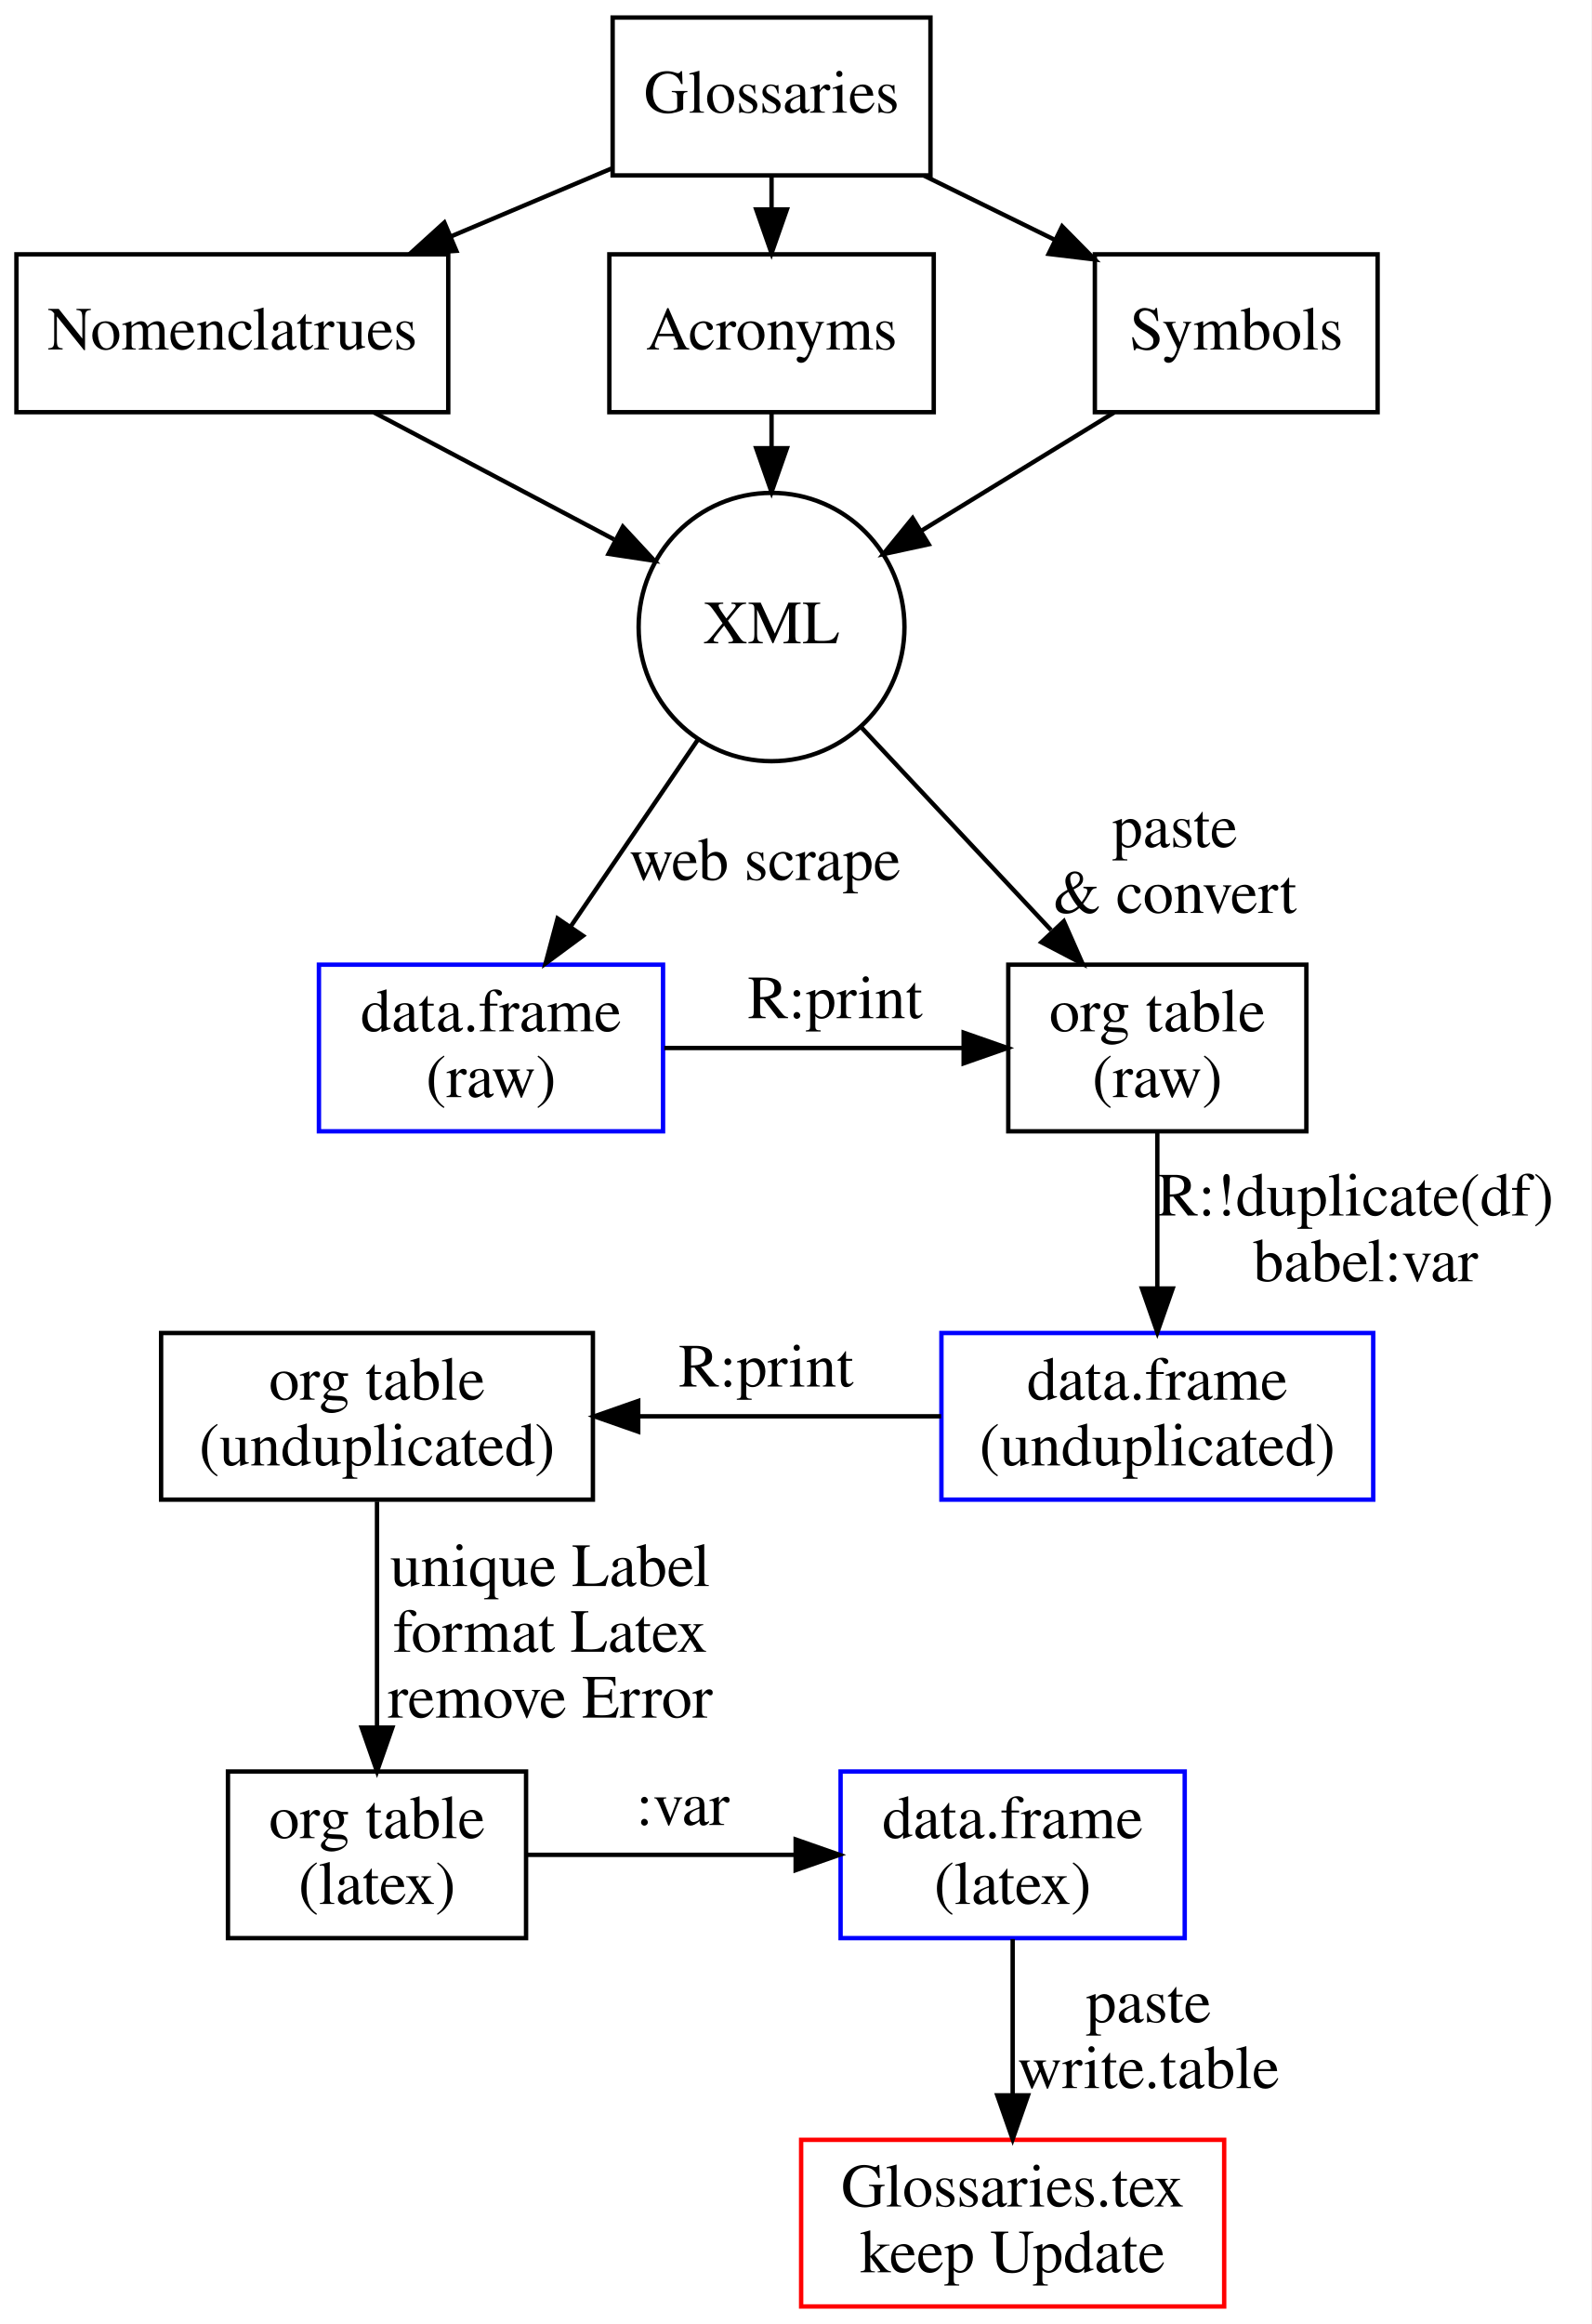
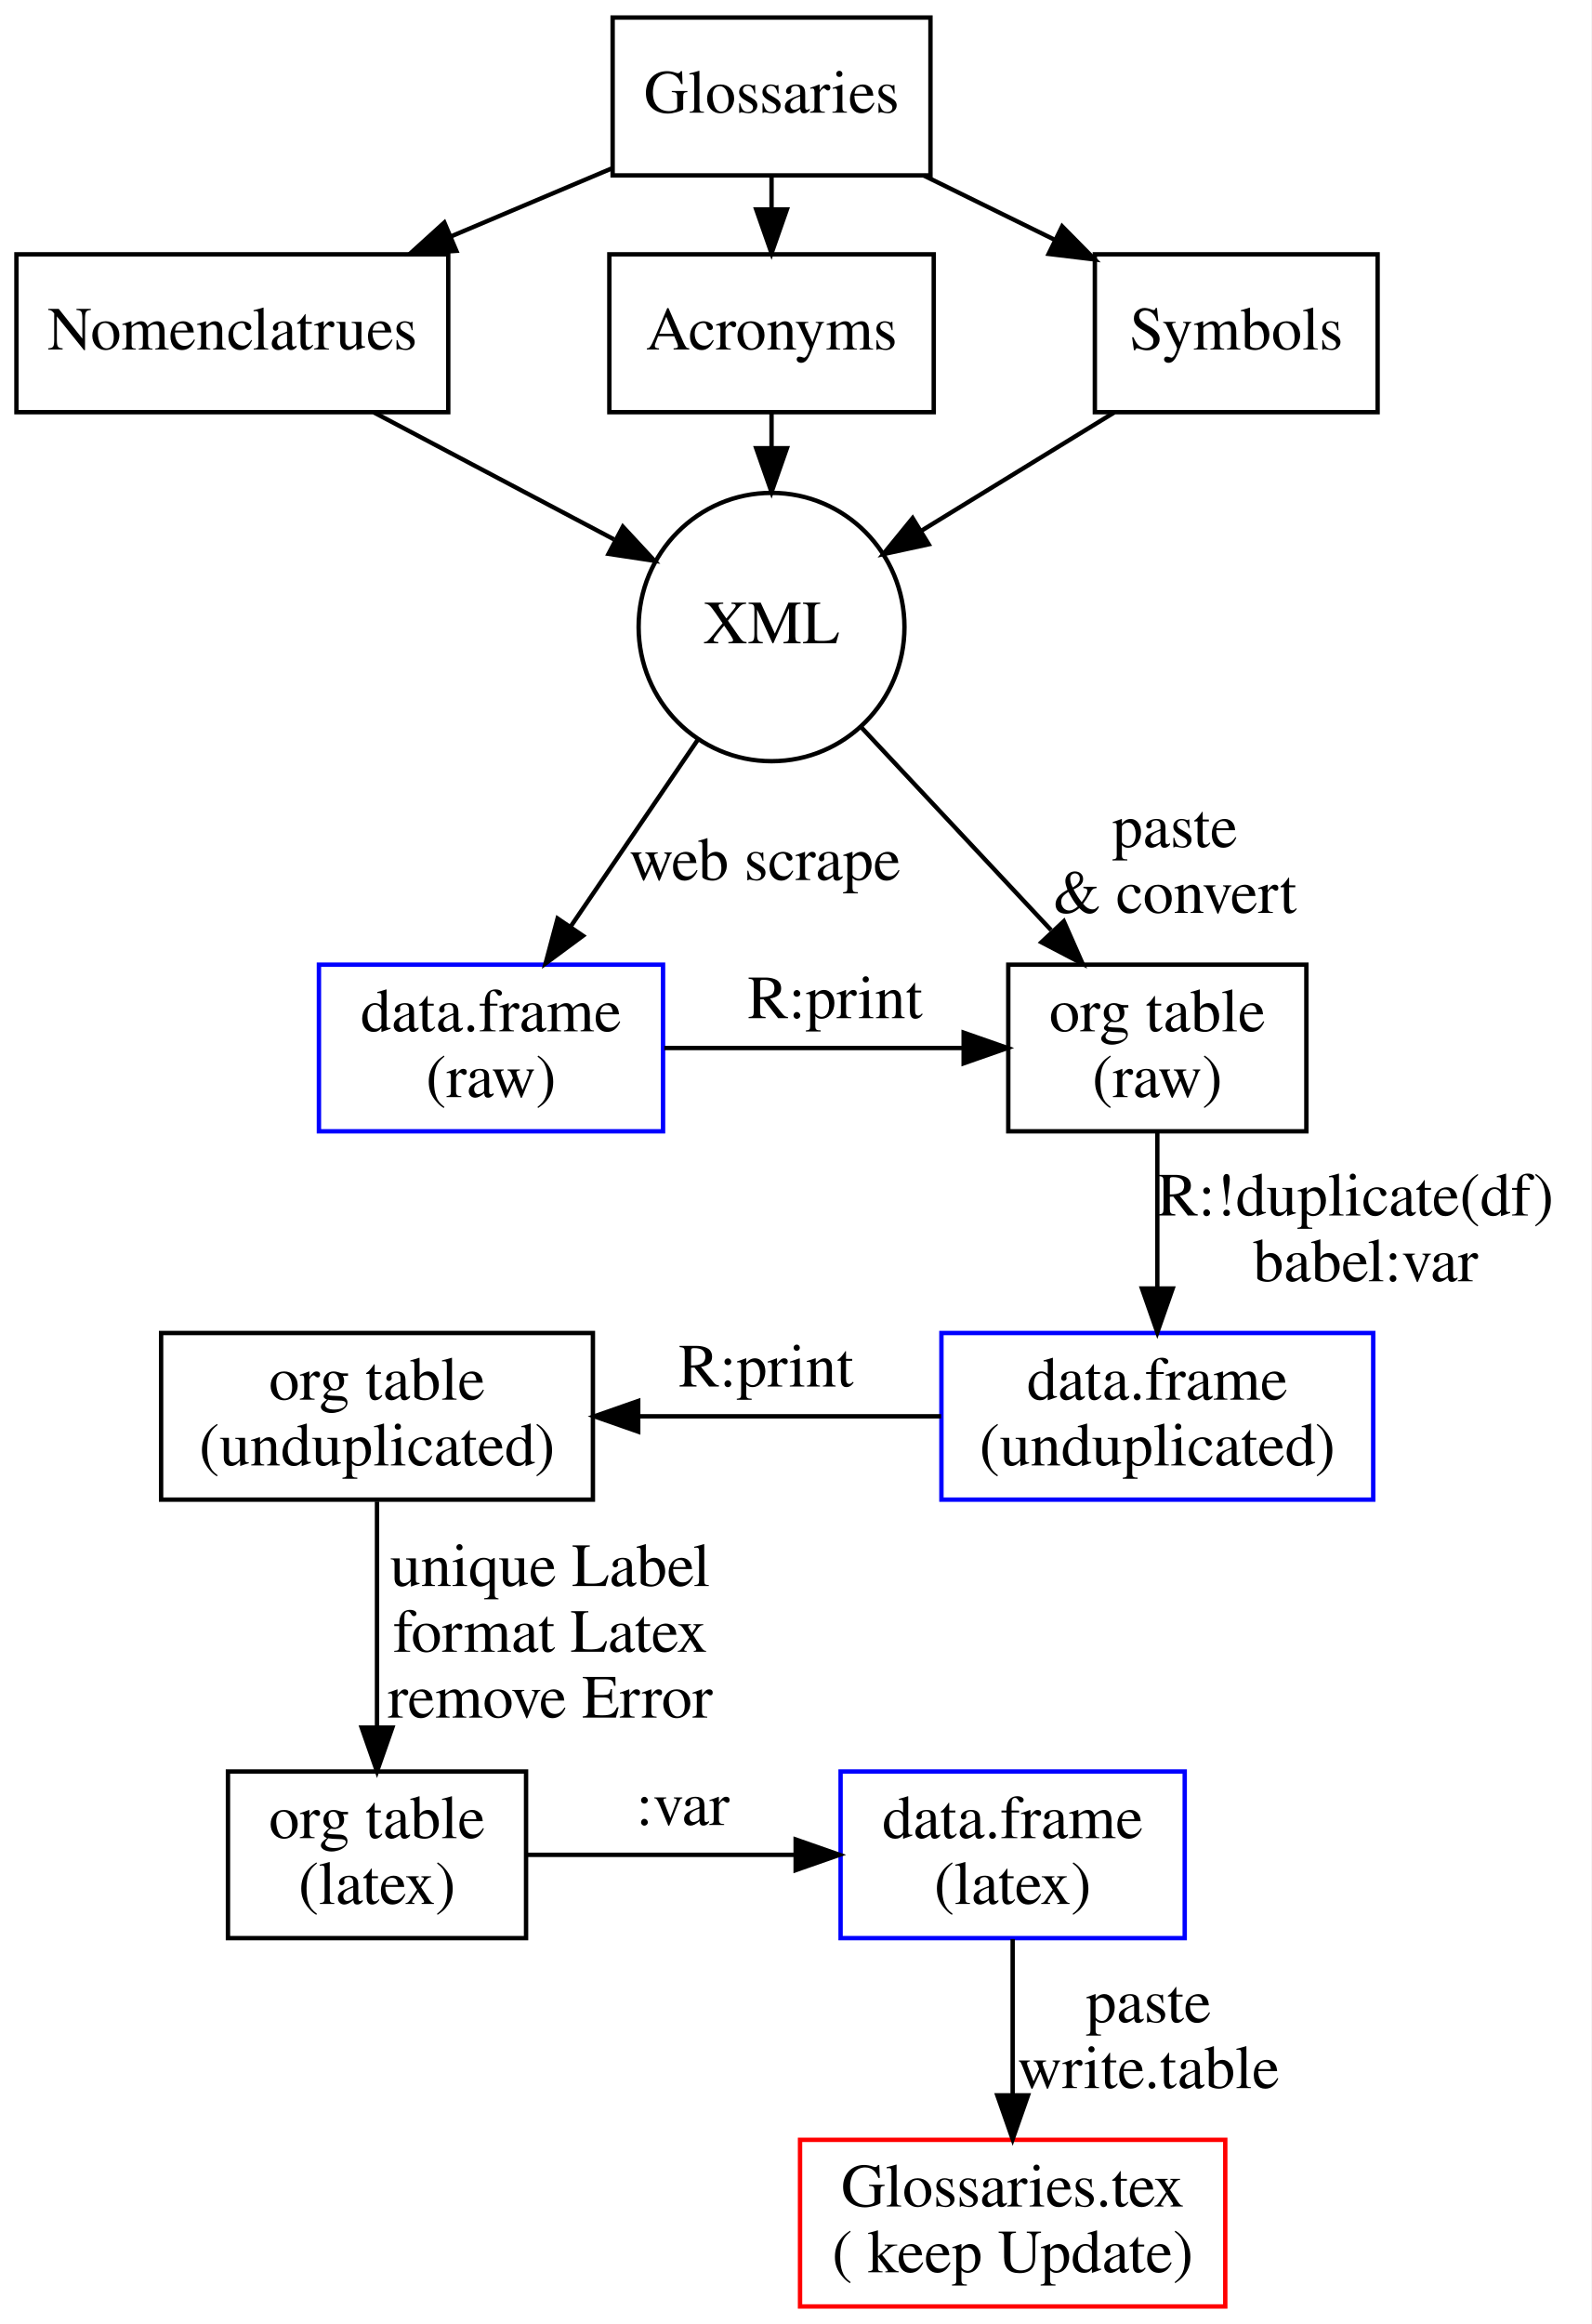
<svg xmlns="http://www.w3.org/2000/svg" width="363pt" height="530pt" viewBox="0.00 0.00 363.00 530.00">
  <g id="graph0" class="graph" transform="scale(1 1) rotate(0) translate(4 526)">
    <polygon fill="white" stroke="none" points="-4,4 -4,-526 359,-526 359,4 -4,4" />
    <g id="node1" class="node">
      <polygon fill="none" stroke="black" points="208.25,-522 135.75,-522 135.75,-486 208.25,-486 208.25,-522" />
      <text text-anchor="middle" x="172" y="-500.3" font-family="Times,serif" font-size="14.00">Glossaries</text>
    </g>
    <g id="node2" class="node">
      <polygon fill="none" stroke="black" points="98.25,-468 -0.25,-468 -0.25,-432 98.25,-432 98.25,-468" />
      <text text-anchor="middle" x="49" y="-446.3" font-family="Times,serif" font-size="14.00">Nomenclatrues</text>
    </g>
    <g id="edge1" class="edge">
      <path fill="none" stroke="black" d="M135.429,-487.539C123.917,-482.672 111.003,-477.212 98.737,-472.027" />
      <polygon fill="black" stroke="black" points="100.091,-468.799 89.517,-468.129 97.365,-475.247 100.091,-468.799" />
    </g>
    <g id="node3" class="node">
      <polygon fill="none" stroke="black" points="209,-468 135,-468 135,-432 209,-432 209,-468" />
      <text text-anchor="middle" x="172" y="-446.3" font-family="Times,serif" font-size="14.00">Acronyms</text>
    </g>
    <g id="edge2" class="edge">
      <path fill="none" stroke="black" d="M172,-485.973C172,-483.574 172,-481.059 172,-478.524" />
      <polygon fill="black" stroke="black" points="175.5,-478.243 172,-468.243 168.5,-478.243 175.5,-478.243" />
    </g>
    <g id="node4" class="node">
      <polygon fill="none" stroke="black" points="310.25,-468 245.75,-468 245.75,-432 310.25,-432 310.25,-468" />
      <text text-anchor="middle" x="278" y="-446.3" font-family="Times,serif" font-size="14.00">Symbols</text>
    </g>
    <g id="edge3" class="edge">
      <path fill="none" stroke="black" d="M206.708,-485.973C216.226,-481.304 226.64,-476.196 236.497,-471.36" />
      <polygon fill="black" stroke="black" points="238.292,-474.378 245.729,-466.831 235.209,-468.093 238.292,-474.378" />
    </g>
    <g id="node5" class="node">
      <ellipse fill="none" stroke="black" cx="172" cy="-383" rx="30.321" ry="30.595" />
      <text text-anchor="middle" x="172" y="-379.3" font-family="Times,serif" font-size="14.00">XML</text>
    </g>
    <g id="edge4" class="edge">
      <path fill="none" stroke="black" d="M81.317,-431.922C98.132,-423.036 118.737,-412.147 136.055,-402.996" />
      <polygon fill="black" stroke="black" points="138.086,-405.881 145.292,-398.114 134.815,-399.692 138.086,-405.881" />
    </g>
    <g id="edge5" class="edge">
      <path fill="none" stroke="black" d="M172,-431.922C172,-429.4 172,-426.716 172,-423.956" />
      <polygon fill="black" stroke="black" points="175.5,-423.783 172,-413.783 168.5,-423.783 175.5,-423.783" />
    </g>
    <g id="edge6" class="edge">
      <path fill="none" stroke="black" d="M250.15,-431.922C236.638,-423.636 220.287,-413.61 206.041,-404.874" />
      <polygon fill="black" stroke="black" points="207.841,-401.872 197.487,-399.629 204.182,-407.84 207.841,-401.872" />
    </g>
    <g id="node6" class="node">
      <polygon fill="none" stroke="blue" points="147.25,-306 68.75,-306 68.75,-268 147.25,-268 147.25,-306" />
      <text text-anchor="middle" x="108" y="-290.8" font-family="Times,serif" font-size="14.00">data.frame </text>
      <text text-anchor="middle" x="108" y="-275.8" font-family="Times,serif" font-size="14.00"> (raw)</text>
    </g>
    <g id="edge7" class="edge">
      <path fill="none" stroke="black" d="M155.185,-357.303C146.253,-344.184 135.266,-328.047 126.142,-314.647" />
      <polygon fill="black" stroke="black" points="128.977,-312.591 120.456,-306.295 123.191,-316.531 128.977,-312.591" />
      <text text-anchor="middle" x="170.5" y="-325.3" font-family="Times,serif" font-size="14.00"> web scrape</text>
    </g>
    <g id="node9" class="node">
      <polygon fill="none" stroke="black" points="294,-306 226,-306 226,-268 294,-268 294,-306" />
      <text text-anchor="middle" x="260" y="-290.8" font-family="Times,serif" font-size="14.00">org table </text>
      <text text-anchor="middle" x="260" y="-275.8" font-family="Times,serif" font-size="14.00"> (raw) </text>
    </g>
    <g id="edge8" class="edge">
      <path fill="none" stroke="black" d="M192.41,-360.198C205.348,-346.378 222.149,-328.432 235.763,-313.889" />
      <polygon fill="black" stroke="black" points="238.675,-315.9 242.954,-306.208 233.565,-311.116 238.675,-315.9" />
      <text text-anchor="middle" x="264" y="-332.8" font-family="Times,serif" font-size="14.00"> paste </text>
      <text text-anchor="middle" x="264" y="-317.8" font-family="Times,serif" font-size="14.00">&amp; convert</text>
    </g>
    <g id="edge9" class="edge">
      <path fill="none" stroke="black" d="M147.539,-287C168.403,-287 194.071,-287 215.615,-287" />
      <polygon fill="black" stroke="black" points="215.82,-290.5 225.82,-287 215.82,-283.5 215.82,-290.5" />
      <text text-anchor="middle" x="186.5" y="-293.8" font-family="Times,serif" font-size="14.00"> R:print</text>
    </g>
    <g id="node7" class="node">
      <polygon fill="none" stroke="blue" points="309.25,-222 210.75,-222 210.75,-184 309.25,-184 309.25,-222" />
      <text text-anchor="middle" x="260" y="-206.8" font-family="Times,serif" font-size="14.00">data.frame </text>
      <text text-anchor="middle" x="260" y="-191.8" font-family="Times,serif" font-size="14.00"> (unduplicated)</text>
    </g>
    <g id="node8" class="node">
      <polygon fill="none" stroke="blue" points="266.25,-122 187.75,-122 187.75,-84 266.25,-84 266.25,-122" />
      <text text-anchor="middle" x="227" y="-106.8" font-family="Times,serif" font-size="14.00">data.frame </text>
      <text text-anchor="middle" x="227" y="-91.8" font-family="Times,serif" font-size="14.00"> (latex)</text>
    </g>
    <g id="node12" class="node">
-       <polygon fill="none" stroke="red" points="275.25,-38 178.75,-38 178.75,-0 275.25,-0 275.25,-38" />
+       <polygon fill="none" stroke="red" points="275.5,-38 178.5,-38 178.5,-0 275.5,-0 275.5,-38" />
      <text text-anchor="middle" x="227" y="-22.8" font-family="Times,serif" font-size="14.00">Glossaries.tex </text>
-       <text text-anchor="middle" x="227" y="-7.8" font-family="Times,serif" font-size="14.00"> keep Update</text>
+       <text text-anchor="middle" x="227" y="-7.8" font-family="Times,serif" font-size="14.00">( keep Update)</text>
    </g>
    <g id="edge14" class="edge">
      <path fill="none" stroke="black" d="M227,-83.802C227,-73.398 227,-60.121 227,-48.377" />
      <polygon fill="black" stroke="black" points="230.5,-48.148 227,-38.148 223.5,-48.148 230.5,-48.148" />
      <text text-anchor="middle" x="258" y="-64.8" font-family="Times,serif" font-size="14.00"> paste</text>
      <text text-anchor="middle" x="258" y="-49.8" font-family="Times,serif" font-size="14.00"> write.table</text>
    </g>
    <g id="edge10" class="edge">
      <path fill="none" stroke="black" d="M260,-267.802C260,-257.398 260,-244.122 260,-232.377" />
      <polygon fill="black" stroke="black" points="263.5,-232.148 260,-222.148 256.5,-232.148 263.5,-232.148" />
      <text text-anchor="start" x="260" y="-248.8" font-family="Times,serif" font-size="14.00"> R:!duplicate(df) </text>
      <text text-anchor="middle" x="307.5" y="-233.8" font-family="Times,serif" font-size="14.00"> babel:var</text>
    </g>
    <g id="node10" class="node">
      <polygon fill="none" stroke="black" points="131.25,-222 32.75,-222 32.75,-184 131.25,-184 131.25,-222" />
      <text text-anchor="middle" x="82" y="-206.8" font-family="Times,serif" font-size="14.00">org table </text>
      <text text-anchor="middle" x="82" y="-191.8" font-family="Times,serif" font-size="14.00"> (unduplicated)</text>
    </g>
    <g id="edge11" class="edge">
      <path fill="none" stroke="black" d="M141.664,-203C164.086,-203 189.305,-203 210.683,-203" />
      <polygon fill="black" stroke="black" points="141.583,-199.5 131.583,-203 141.583,-206.5 141.583,-199.5" />
      <text text-anchor="middle" x="170.75" y="-209.8" font-family="Times,serif" font-size="14.00"> R:print</text>
    </g>
    <g id="node11" class="node">
      <polygon fill="none" stroke="black" points="116,-122 48,-122 48,-84 116,-84 116,-122" />
      <text text-anchor="middle" x="82" y="-106.8" font-family="Times,serif" font-size="14.00">org table </text>
      <text text-anchor="middle" x="82" y="-91.8" font-family="Times,serif" font-size="14.00"> (latex)</text>
    </g>
    <g id="edge12" class="edge">
      <path fill="none" stroke="black" d="M82,-183.567C82,-169.103 82,-148.724 82,-132.211" />
      <polygon fill="black" stroke="black" points="85.5,-132.019 82,-122.019 78.5,-132.019 85.5,-132.019" />
      <text text-anchor="middle" x="121.5" y="-164.3" font-family="Times,serif" font-size="14.00"> unique Label </text>
      <text text-anchor="middle" x="121.5" y="-149.3" font-family="Times,serif" font-size="14.00"> format Latex </text>
      <text text-anchor="middle" x="121.5" y="-134.3" font-family="Times,serif" font-size="14.00"> remove Error</text>
    </g>
    <g id="edge13" class="edge">
      <path fill="none" stroke="black" d="M116.363,-103C134.549,-103 157.209,-103 177.278,-103" />
      <polygon fill="black" stroke="black" points="177.499,-106.5 187.499,-103 177.499,-99.5 177.499,-106.5" />
      <text text-anchor="middle" x="151.75" y="-109.8" font-family="Times,serif" font-size="14.00">:var </text>
    </g>
  </g>
</svg>
